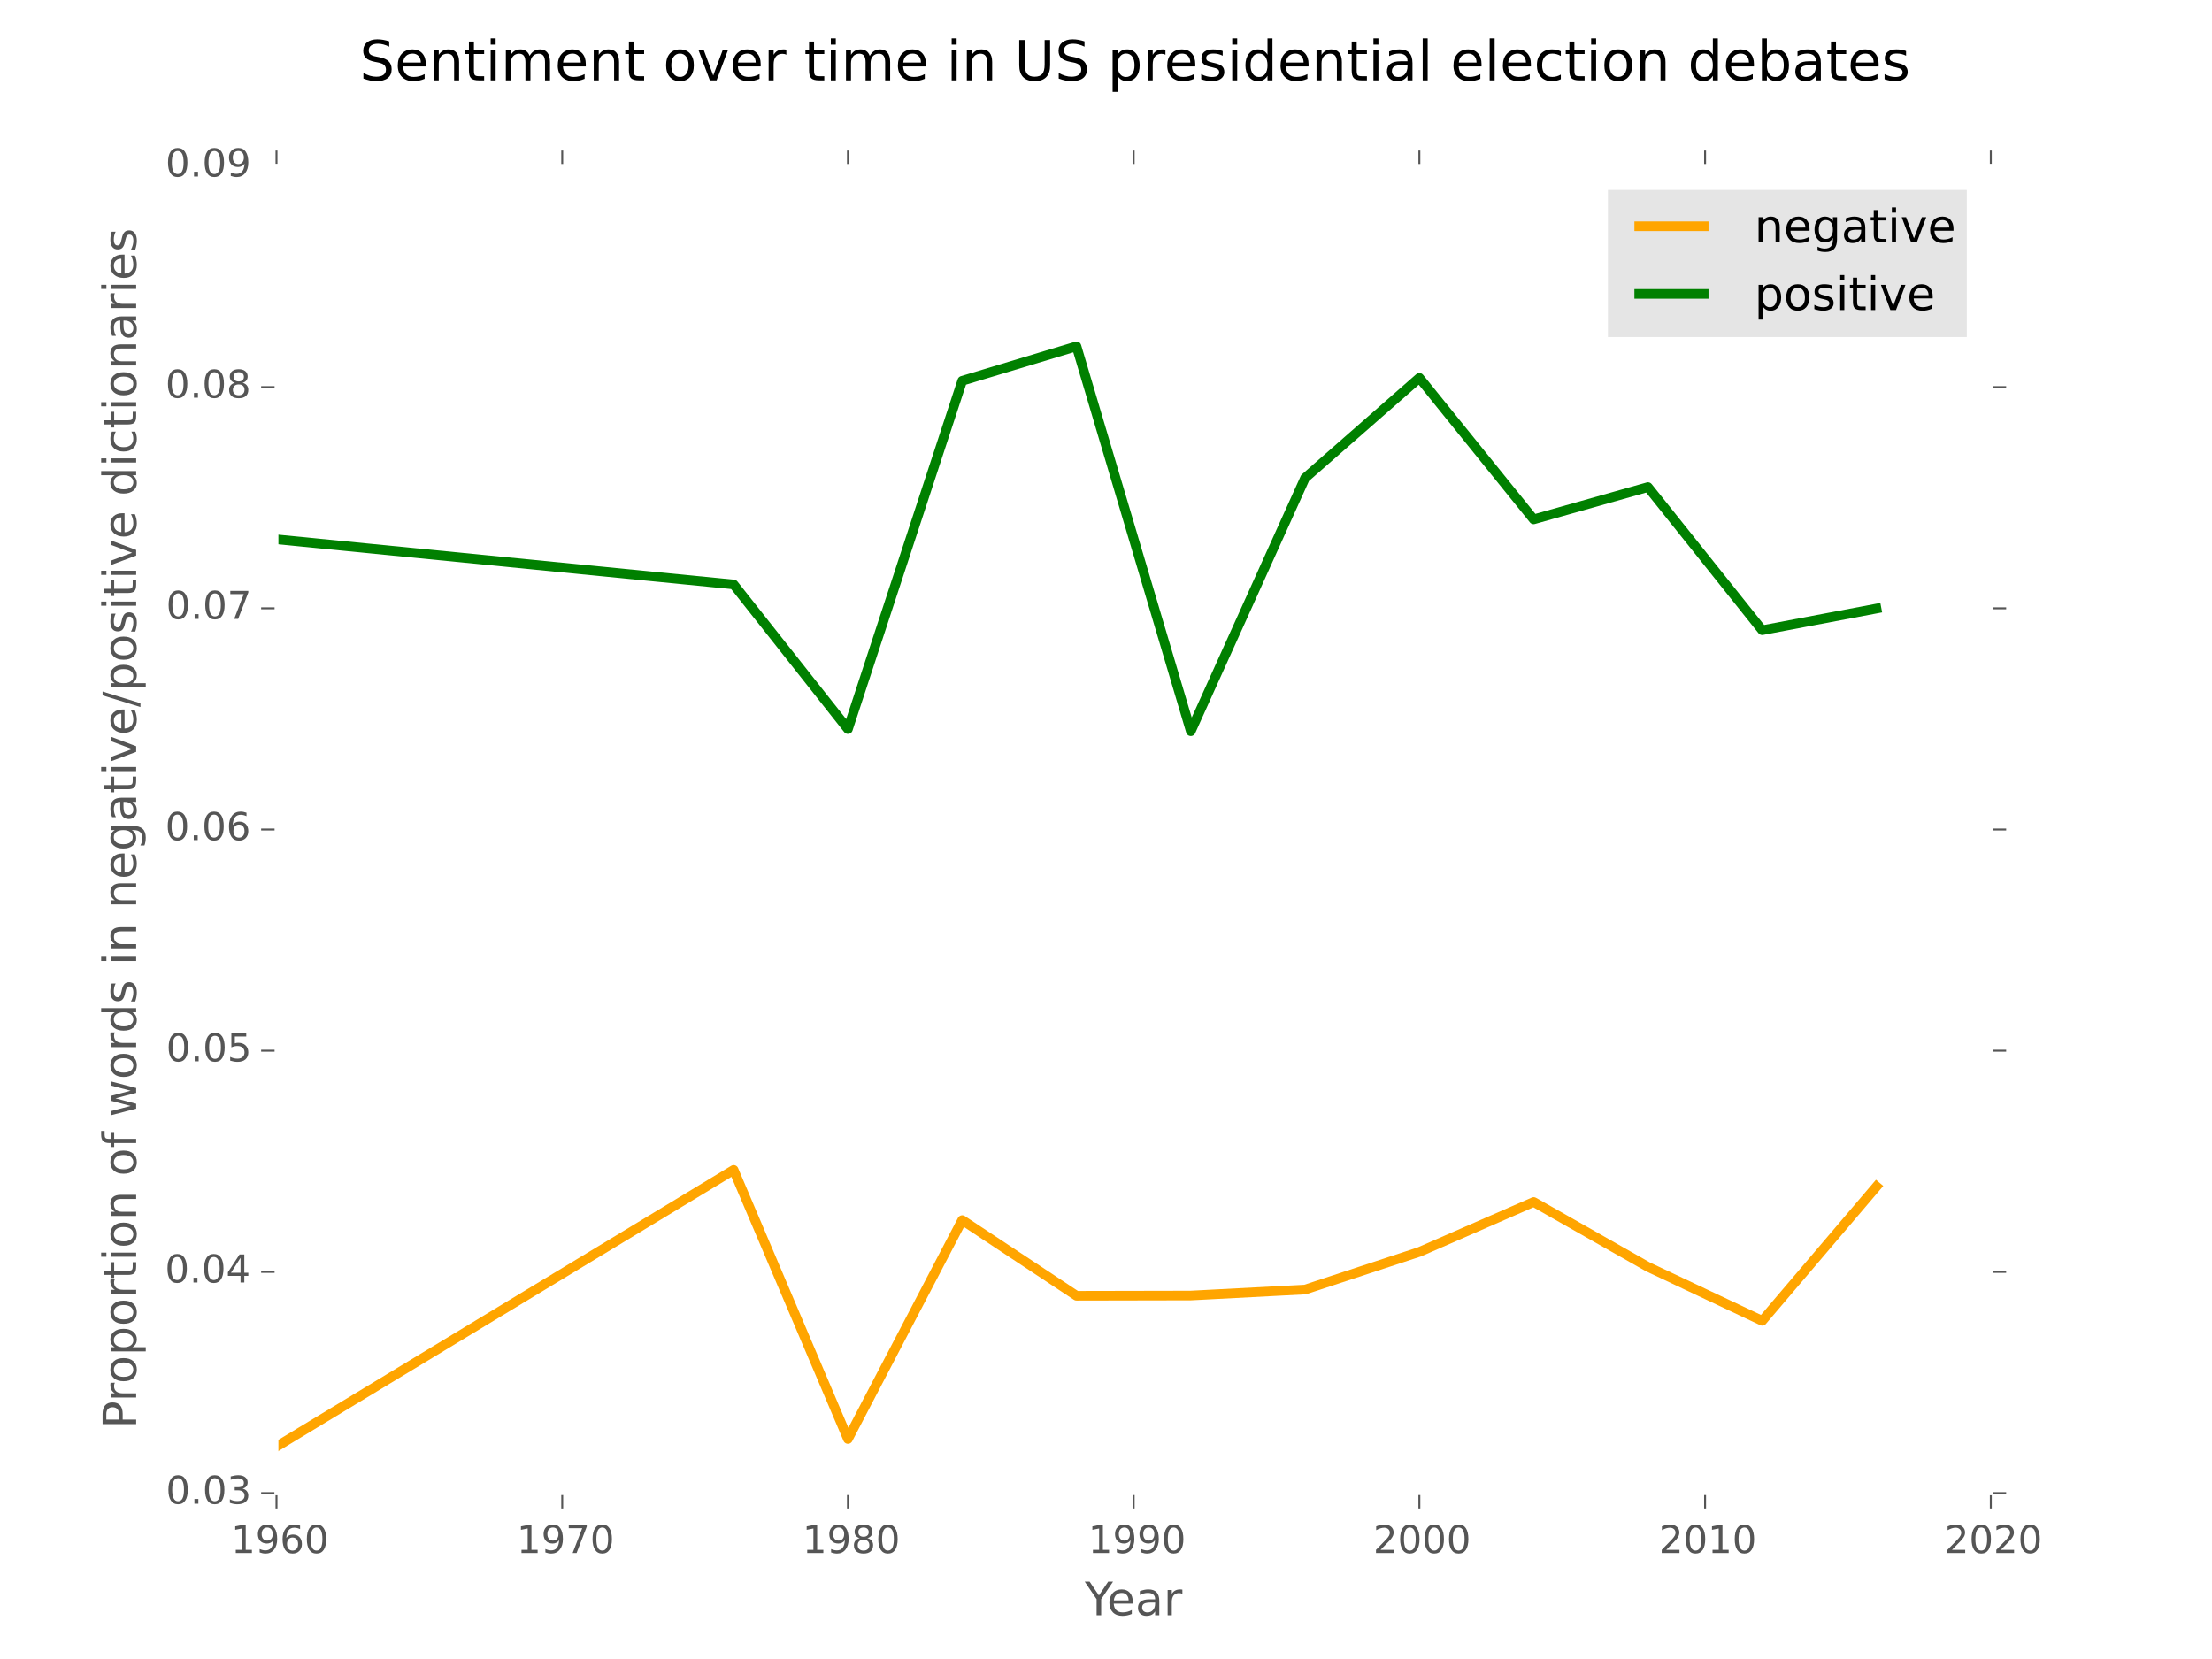
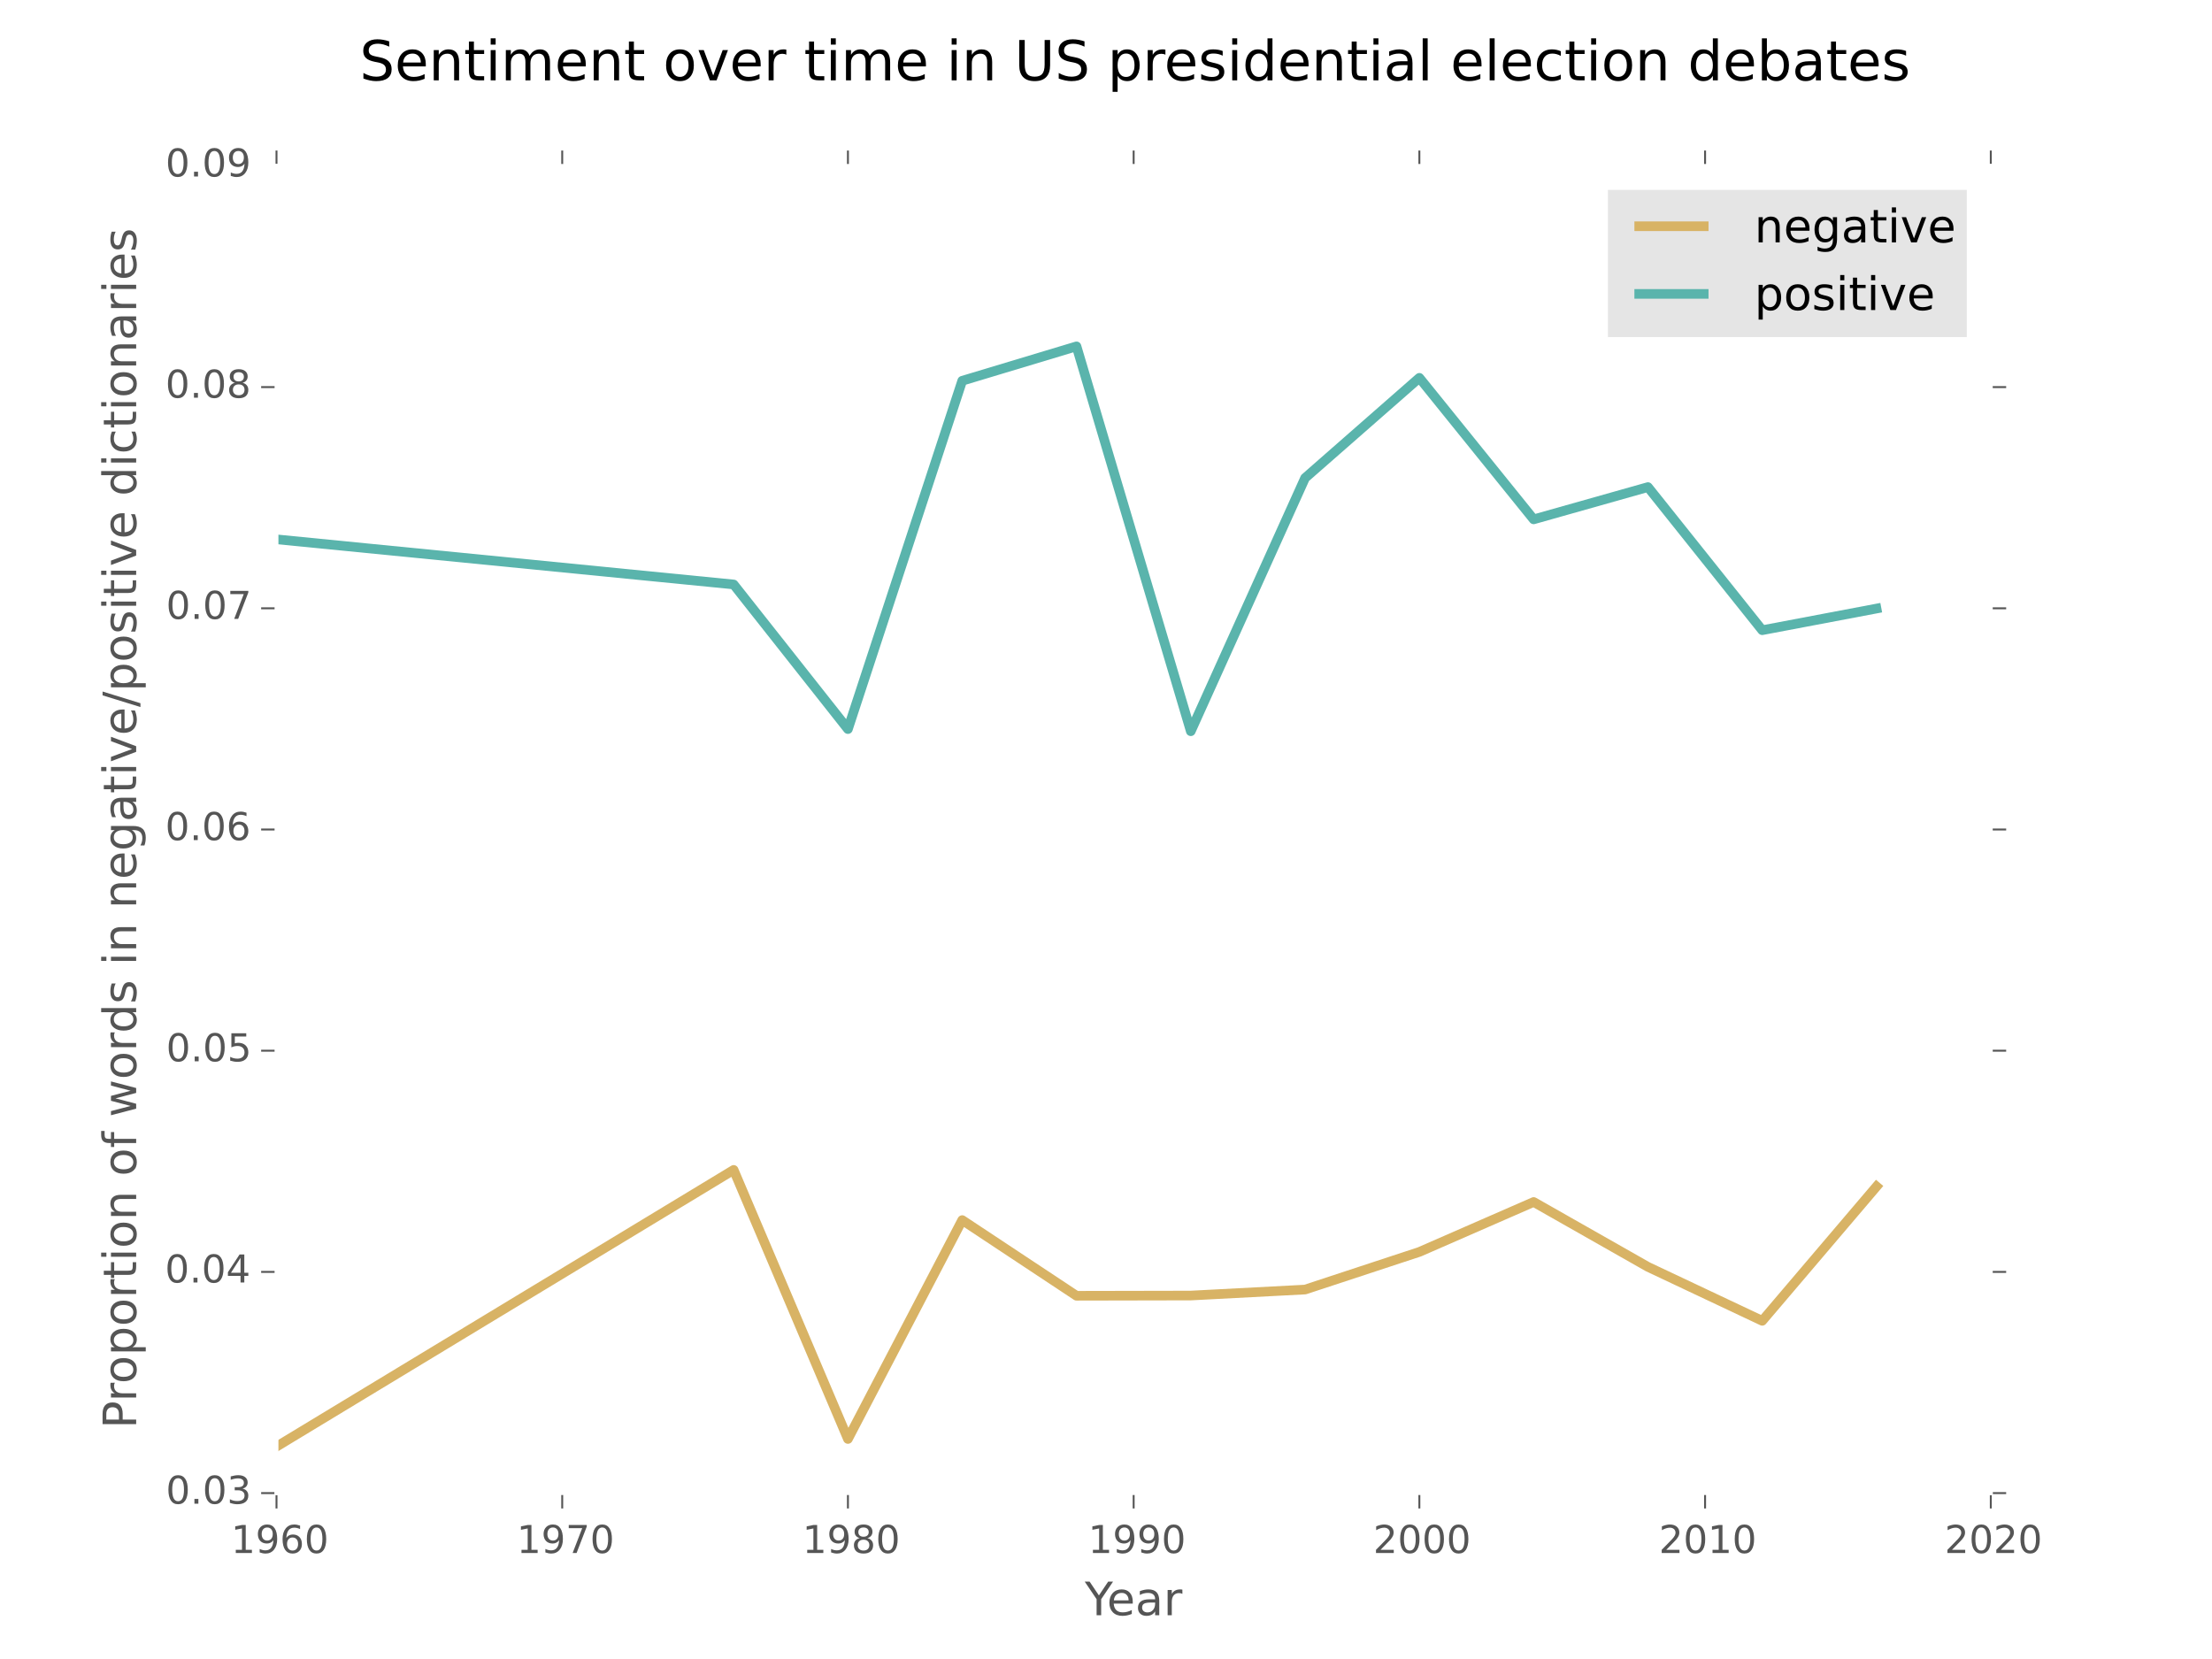
<svg xmlns="http://www.w3.org/2000/svg" xmlns:xlink="http://www.w3.org/1999/xlink" height="432pt" version="1.1" viewBox="0 0 576 432" width="576pt">
  <defs>
    <style type="text/css">
*{stroke-linecap:butt;stroke-linejoin:round;}
  </style>
  </defs>
  <g id="figure_1">
    <g id="patch_1">
      <path d=" M0 432 L576 432 L576 0 L0 0 z " style="fill:#ffffff;" />
    </g>
    <g id="axes_1">
      <g id="patch_2">
        <path d=" M72 388.8 L518.4 388.8 L518.4 43.2 L72 43.2 z " style="fill:#ffffff;" />
      </g>
      <g id="matplotlib.axis_1">
        <g id="xtick_1">
          <g id="line2d_1">
            <defs>
              <path d=" M0 0 L0 4" id="m64c3aef5f4" style="stroke:#555555;stroke-width:0.5;" />
            </defs>
            <g>
              <use style="fill:#555555;stroke:#555555;stroke-width:0.5;" x="72.0" xlink:href="#m64c3aef5f4" y="388.8" />
            </g>
          </g>
          <g id="line2d_2">
            <defs>
              <path d=" M0 0 L0 -4" id="m91191bb255" style="stroke:#555555;stroke-width:0.5;" />
            </defs>
            <g>
              <use style="fill:#555555;stroke:#555555;stroke-width:0.5;" x="72.0" xlink:href="#m91191bb255" y="43.2" />
            </g>
          </g>
          <g id="text_1">
            <defs>
              <path d=" M10.984 1.516 L10.984 10.5 Q14.703 8.734 18.5 7.812 Q22.312 6.891 25.984 6.891 Q35.75 6.891 40.891 13.453 Q46.047 20.016 46.781 33.406 Q43.953 29.203 39.594 26.953 Q35.25 24.703 29.984 24.703 Q19.047 24.703 12.672 31.312 Q6.297 37.938 6.297 49.422 Q6.297 60.641 12.938 67.422 Q19.578 74.219 30.609 74.219 Q43.266 74.219 49.922 64.516 Q56.594 54.828 56.594 36.375 Q56.594 19.141 48.406 8.859 Q40.234 -1.422 26.422 -1.422 Q22.703 -1.422 18.891 -0.688 Q15.094 0.047 10.984 1.516 M30.609 32.422 Q37.25 32.422 41.125 36.953 Q45.016 41.5 45.016 49.422 Q45.016 57.281 41.125 61.844 Q37.25 66.406 30.609 66.406 Q23.969 66.406 20.094 61.844 Q16.219 57.281 16.219 49.422 Q16.219 41.5 20.094 36.953 Q23.969 32.422 30.609 32.422" id="BitstreamVeraSans-Roman-39" />
              <path d=" M12.406 8.297 L28.516 8.297 L28.516 63.922 L10.984 60.406 L10.984 69.391 L28.422 72.906 L38.281 72.906 L38.281 8.297 L54.391 8.297 L54.391 0 L12.406 0 z " id="BitstreamVeraSans-Roman-31" />
              <path d=" M33.016 40.375 Q26.375 40.375 22.484 35.828 Q18.609 31.297 18.609 23.391 Q18.609 15.531 22.484 10.953 Q26.375 6.391 33.016 6.391 Q39.656 6.391 43.531 10.953 Q47.406 15.531 47.406 23.391 Q47.406 31.297 43.531 35.828 Q39.656 40.375 33.016 40.375 M52.594 71.297 L52.594 62.312 Q48.875 64.062 45.094 64.984 Q41.312 65.922 37.594 65.922 Q27.828 65.922 22.672 59.328 Q17.531 52.734 16.797 39.406 Q19.672 43.656 24.016 45.922 Q28.375 48.188 33.594 48.188 Q44.578 48.188 50.953 41.516 Q57.328 34.859 57.328 23.391 Q57.328 12.156 50.688 5.359 Q44.047 -1.422 33.016 -1.422 Q20.359 -1.422 13.672 8.266 Q6.984 17.969 6.984 36.375 Q6.984 53.656 15.188 63.938 Q23.391 74.219 37.203 74.219 Q40.922 74.219 44.703 73.484 Q48.484 72.75 52.594 71.297" id="BitstreamVeraSans-Roman-36" />
              <path d=" M31.781 66.406 Q24.172 66.406 20.328 58.906 Q16.5 51.422 16.5 36.375 Q16.5 21.391 20.328 13.891 Q24.172 6.391 31.781 6.391 Q39.453 6.391 43.281 13.891 Q47.125 21.391 47.125 36.375 Q47.125 51.422 43.281 58.906 Q39.453 66.406 31.781 66.406 M31.781 74.219 Q44.047 74.219 50.516 64.516 Q56.984 54.828 56.984 36.375 Q56.984 17.969 50.516 8.266 Q44.047 -1.422 31.781 -1.422 Q19.531 -1.422 13.062 8.266 Q6.594 17.969 6.594 36.375 Q6.594 54.828 13.062 64.516 Q19.531 74.219 31.781 74.219" id="BitstreamVeraSans-Roman-30" />
            </defs>
            <g style="fill:#555555;" transform="translate(60.15625 404.3984)scale(0.1 -0.1)">
              <use xlink:href="#BitstreamVeraSans-Roman-31" />
              <use x="63.623" xlink:href="#BitstreamVeraSans-Roman-39" />
              <use x="127.246" xlink:href="#BitstreamVeraSans-Roman-36" />
              <use x="190.869" xlink:href="#BitstreamVeraSans-Roman-30" />
            </g>
          </g>
        </g>
        <g id="xtick_2">
          <g id="line2d_3">
            <g>
              <use style="fill:#555555;stroke:#555555;stroke-width:0.5;" x="146.4" xlink:href="#m64c3aef5f4" y="388.8" />
            </g>
          </g>
          <g id="line2d_4">
            <g>
              <use style="fill:#555555;stroke:#555555;stroke-width:0.5;" x="146.4" xlink:href="#m91191bb255" y="43.2" />
            </g>
          </g>
          <g id="text_2">
            <defs>
              <path d=" M8.203 72.906 L55.078 72.906 L55.078 68.703 L28.609 0 L18.312 0 L43.219 64.594 L8.203 64.594 z " id="BitstreamVeraSans-Roman-37" />
            </defs>
            <g style="fill:#555555;" transform="translate(134.5563 404.3984)scale(0.1 -0.1)">
              <use xlink:href="#BitstreamVeraSans-Roman-31" />
              <use x="63.623" xlink:href="#BitstreamVeraSans-Roman-39" />
              <use x="127.246" xlink:href="#BitstreamVeraSans-Roman-37" />
              <use x="190.869" xlink:href="#BitstreamVeraSans-Roman-30" />
            </g>
          </g>
        </g>
        <g id="xtick_3">
          <g id="line2d_5">
            <g>
              <use style="fill:#555555;stroke:#555555;stroke-width:0.5;" x="220.8" xlink:href="#m64c3aef5f4" y="388.8" />
            </g>
          </g>
          <g id="line2d_6">
            <g>
              <use style="fill:#555555;stroke:#555555;stroke-width:0.5;" x="220.8" xlink:href="#m91191bb255" y="43.2" />
            </g>
          </g>
          <g id="text_3">
            <defs>
              <path d=" M31.781 34.625 Q24.75 34.625 20.719 30.859 Q16.703 27.094 16.703 20.516 Q16.703 13.922 20.719 10.156 Q24.75 6.391 31.781 6.391 Q38.812 6.391 42.859 10.172 Q46.922 13.969 46.922 20.516 Q46.922 27.094 42.891 30.859 Q38.875 34.625 31.781 34.625 M21.922 38.812 Q15.578 40.375 12.031 44.719 Q8.5 49.078 8.5 55.328 Q8.5 64.062 14.719 69.141 Q20.953 74.219 31.781 74.219 Q42.672 74.219 48.875 69.141 Q55.078 64.062 55.078 55.328 Q55.078 49.078 51.531 44.719 Q48 40.375 41.703 38.812 Q48.828 37.156 52.797 32.312 Q56.781 27.484 56.781 20.516 Q56.781 9.906 50.312 4.234 Q43.844 -1.422 31.781 -1.422 Q19.734 -1.422 13.25 4.234 Q6.781 9.906 6.781 20.516 Q6.781 27.484 10.781 32.312 Q14.797 37.156 21.922 38.812 M18.312 54.391 Q18.312 48.734 21.844 45.562 Q25.391 42.391 31.781 42.391 Q38.141 42.391 41.719 45.562 Q45.312 48.734 45.312 54.391 Q45.312 60.062 41.719 63.234 Q38.141 66.406 31.781 66.406 Q25.391 66.406 21.844 63.234 Q18.312 60.062 18.312 54.391" id="BitstreamVeraSans-Roman-38" />
            </defs>
            <g style="fill:#555555;" transform="translate(208.9563 404.3984)scale(0.1 -0.1)">
              <use xlink:href="#BitstreamVeraSans-Roman-31" />
              <use x="63.623" xlink:href="#BitstreamVeraSans-Roman-39" />
              <use x="127.246" xlink:href="#BitstreamVeraSans-Roman-38" />
              <use x="190.869" xlink:href="#BitstreamVeraSans-Roman-30" />
            </g>
          </g>
        </g>
        <g id="xtick_4">
          <g id="line2d_7">
            <g>
              <use style="fill:#555555;stroke:#555555;stroke-width:0.5;" x="295.2" xlink:href="#m64c3aef5f4" y="388.8" />
            </g>
          </g>
          <g id="line2d_8">
            <g>
              <use style="fill:#555555;stroke:#555555;stroke-width:0.5;" x="295.2" xlink:href="#m91191bb255" y="43.2" />
            </g>
          </g>
          <g id="text_4">
            <g style="fill:#555555;" transform="translate(283.3562 404.3984)scale(0.1 -0.1)">
              <use xlink:href="#BitstreamVeraSans-Roman-31" />
              <use x="63.623" xlink:href="#BitstreamVeraSans-Roman-39" />
              <use x="127.246" xlink:href="#BitstreamVeraSans-Roman-39" />
              <use x="190.869" xlink:href="#BitstreamVeraSans-Roman-30" />
            </g>
          </g>
        </g>
        <g id="xtick_5">
          <g id="line2d_9">
            <g>
              <use style="fill:#555555;stroke:#555555;stroke-width:0.5;" x="369.6" xlink:href="#m64c3aef5f4" y="388.8" />
            </g>
          </g>
          <g id="line2d_10">
            <g>
              <use style="fill:#555555;stroke:#555555;stroke-width:0.5;" x="369.6" xlink:href="#m91191bb255" y="43.2" />
            </g>
          </g>
          <g id="text_5">
            <defs>
              <path d=" M19.188 8.297 L53.609 8.297 L53.609 0 L7.328 0 L7.328 8.297 Q12.938 14.109 22.625 23.891 Q32.328 33.688 34.812 36.531 Q39.547 41.844 41.422 45.531 Q43.312 49.219 43.312 52.781 Q43.312 58.594 39.234 62.25 Q35.156 65.922 28.609 65.922 Q23.969 65.922 18.812 64.312 Q13.672 62.703 7.812 59.422 L7.812 69.391 Q13.766 71.781 18.938 73 Q24.125 74.219 28.422 74.219 Q39.75 74.219 46.484 68.547 Q53.219 62.891 53.219 53.422 Q53.219 48.922 51.531 44.891 Q49.859 40.875 45.406 35.406 Q44.188 33.984 37.641 27.219 Q31.109 20.453 19.188 8.297" id="BitstreamVeraSans-Roman-32" />
            </defs>
            <g style="fill:#555555;" transform="translate(357.5734 404.3984)scale(0.1 -0.1)">
              <use xlink:href="#BitstreamVeraSans-Roman-32" />
              <use x="63.623" xlink:href="#BitstreamVeraSans-Roman-30" />
              <use x="127.246" xlink:href="#BitstreamVeraSans-Roman-30" />
              <use x="190.869" xlink:href="#BitstreamVeraSans-Roman-30" />
            </g>
          </g>
        </g>
        <g id="xtick_6">
          <g id="line2d_11">
            <g>
              <use style="fill:#555555;stroke:#555555;stroke-width:0.5;" x="444.0" xlink:href="#m64c3aef5f4" y="388.8" />
            </g>
          </g>
          <g id="line2d_12">
            <g>
              <use style="fill:#555555;stroke:#555555;stroke-width:0.5;" x="444.0" xlink:href="#m91191bb255" y="43.2" />
            </g>
          </g>
          <g id="text_6">
            <g style="fill:#555555;" transform="translate(431.9734 404.3984)scale(0.1 -0.1)">
              <use xlink:href="#BitstreamVeraSans-Roman-32" />
              <use x="63.623" xlink:href="#BitstreamVeraSans-Roman-30" />
              <use x="127.246" xlink:href="#BitstreamVeraSans-Roman-31" />
              <use x="190.869" xlink:href="#BitstreamVeraSans-Roman-30" />
            </g>
          </g>
        </g>
        <g id="xtick_7">
          <g id="line2d_13">
            <g>
              <use style="fill:#555555;stroke:#555555;stroke-width:0.5;" x="518.4" xlink:href="#m64c3aef5f4" y="388.8" />
            </g>
          </g>
          <g id="line2d_14">
            <g>
              <use style="fill:#555555;stroke:#555555;stroke-width:0.5;" x="518.4" xlink:href="#m91191bb255" y="43.2" />
            </g>
          </g>
          <g id="text_7">
            <g style="fill:#555555;" transform="translate(506.3734 404.3984)scale(0.1 -0.1)">
              <use xlink:href="#BitstreamVeraSans-Roman-32" />
              <use x="63.623" xlink:href="#BitstreamVeraSans-Roman-30" />
              <use x="127.246" xlink:href="#BitstreamVeraSans-Roman-32" />
              <use x="190.869" xlink:href="#BitstreamVeraSans-Roman-30" />
            </g>
          </g>
        </g>
        <g id="text_8">
          <defs>
            <path d=" M56.203 29.594 L56.203 25.203 L14.891 25.203 Q15.484 15.922 20.484 11.062 Q25.484 6.203 34.422 6.203 Q39.594 6.203 44.453 7.469 Q49.312 8.734 54.109 11.281 L54.109 2.781 Q49.266 0.734 44.188 -0.344 Q39.109 -1.422 33.891 -1.422 Q20.797 -1.422 13.156 6.188 Q5.516 13.812 5.516 26.812 Q5.516 40.234 12.766 48.109 Q20.016 56 32.328 56 Q43.359 56 49.781 48.891 Q56.203 41.797 56.203 29.594 M47.219 32.234 Q47.125 39.594 43.094 43.984 Q39.062 48.391 32.422 48.391 Q24.906 48.391 20.391 44.141 Q15.875 39.891 15.188 32.172 z " id="BitstreamVeraSans-Roman-65" />
            <path d=" M-0.203 72.906 L10.406 72.906 L30.609 42.922 L50.688 72.906 L61.281 72.906 L35.5 34.719 L35.5 0 L25.594 0 L25.594 34.719 z " id="BitstreamVeraSans-Roman-59" />
            <path d=" M34.281 27.484 Q23.391 27.484 19.188 25 Q14.984 22.516 14.984 16.5 Q14.984 11.719 18.141 8.906 Q21.297 6.109 26.703 6.109 Q34.188 6.109 38.703 11.406 Q43.219 16.703 43.219 25.484 L43.219 27.484 z  M52.203 31.203 L52.203 0 L43.219 0 L43.219 8.297 Q40.141 3.328 35.547 0.953 Q30.953 -1.422 24.312 -1.422 Q15.922 -1.422 10.953 3.297 Q6 8.016 6 15.922 Q6 25.141 12.172 29.828 Q18.359 34.516 30.609 34.516 L43.219 34.516 L43.219 35.406 Q43.219 41.609 39.141 45 Q35.062 48.391 27.688 48.391 Q23 48.391 18.547 47.266 Q14.109 46.141 10.016 43.891 L10.016 52.203 Q14.938 54.109 19.578 55.047 Q24.219 56 28.609 56 Q40.484 56 46.344 49.844 Q52.203 43.703 52.203 31.203" id="BitstreamVeraSans-Roman-61" />
            <path d=" M41.109 46.297 Q39.594 47.172 37.812 47.578 Q36.031 48 33.891 48 Q26.266 48 22.188 43.047 Q18.109 38.094 18.109 28.812 L18.109 0 L9.078 0 L9.078 54.688 L18.109 54.688 L18.109 46.188 Q20.953 51.172 25.484 53.578 Q30.031 56 36.531 56 Q37.453 56 38.578 55.875 Q39.703 55.766 41.062 55.516 z " id="BitstreamVeraSans-Roman-72" />
          </defs>
          <g style="fill:#555555;" transform="translate(282.4828 420.5962)scale(0.12 -0.12)">
            <use xlink:href="#BitstreamVeraSans-Roman-59" />
            <use x="47.834" xlink:href="#BitstreamVeraSans-Roman-65" />
            <use x="109.357" xlink:href="#BitstreamVeraSans-Roman-61" />
            <use x="170.637" xlink:href="#BitstreamVeraSans-Roman-72" />
          </g>
        </g>
      </g>
      <g id="matplotlib.axis_2">
        <g id="ytick_1">
          <g id="line2d_15">
            <defs>
              <path d=" M0 0 L-4 0" id="mf591f037a3" style="stroke:#555555;stroke-width:0.5;" />
            </defs>
            <g>
              <use style="fill:#555555;stroke:#555555;stroke-width:0.5;" x="72.0" xlink:href="#mf591f037a3" y="388.8" />
            </g>
          </g>
          <g id="line2d_16">
            <defs>
              <path d=" M0 0 L4 0" id="m9430d3eee0" style="stroke:#555555;stroke-width:0.5;" />
            </defs>
            <g>
              <use style="fill:#555555;stroke:#555555;stroke-width:0.5;" x="518.4" xlink:href="#m9430d3eee0" y="388.8" />
            </g>
          </g>
          <g id="text_9">
            <defs>
              <path d=" M40.578 39.312 Q47.656 37.797 51.625 33 Q55.609 28.219 55.609 21.188 Q55.609 10.406 48.188 4.484 Q40.766 -1.422 27.094 -1.422 Q22.516 -1.422 17.656 -0.516 Q12.797 0.391 7.625 2.203 L7.625 11.719 Q11.719 9.328 16.594 8.109 Q21.484 6.891 26.812 6.891 Q36.078 6.891 40.938 10.547 Q45.797 14.203 45.797 21.188 Q45.797 27.641 41.281 31.266 Q36.766 34.906 28.719 34.906 L20.219 34.906 L20.219 43.016 L29.109 43.016 Q36.375 43.016 40.234 45.922 Q44.094 48.828 44.094 54.297 Q44.094 59.906 40.109 62.906 Q36.141 65.922 28.719 65.922 Q24.656 65.922 20.016 65.031 Q15.375 64.156 9.812 62.312 L9.812 71.094 Q15.438 72.656 20.344 73.438 Q25.25 74.219 29.594 74.219 Q40.828 74.219 47.359 69.109 Q53.906 64.016 53.906 55.328 Q53.906 49.266 50.438 45.094 Q46.969 40.922 40.578 39.312" id="BitstreamVeraSans-Roman-33" />
              <path d=" M10.688 12.406 L21 12.406 L21 0 L10.688 0 z " id="BitstreamVeraSans-Roman-2e" />
            </defs>
            <g style="fill:#555555;" transform="translate(43.19531 391.5594)scale(0.1 -0.1)">
              <use xlink:href="#BitstreamVeraSans-Roman-30" />
              <use x="63.623" xlink:href="#BitstreamVeraSans-Roman-2e" />
              <use x="95.41" xlink:href="#BitstreamVeraSans-Roman-30" />
              <use x="159.033" xlink:href="#BitstreamVeraSans-Roman-33" />
            </g>
          </g>
        </g>
        <g id="ytick_2">
          <g id="line2d_17">
            <g>
              <use style="fill:#555555;stroke:#555555;stroke-width:0.5;" x="72.0" xlink:href="#mf591f037a3" y="331.2" />
            </g>
          </g>
          <g id="line2d_18">
            <g>
              <use style="fill:#555555;stroke:#555555;stroke-width:0.5;" x="518.4" xlink:href="#m9430d3eee0" y="331.2" />
            </g>
          </g>
          <g id="text_10">
            <defs>
              <path d=" M37.797 64.312 L12.891 25.391 L37.797 25.391 z  M35.203 72.906 L47.609 72.906 L47.609 25.391 L58.016 25.391 L58.016 17.188 L47.609 17.188 L47.609 0 L37.797 0 L37.797 17.188 L4.891 17.188 L4.891 26.703 z " id="BitstreamVeraSans-Roman-34" />
            </defs>
            <g style="fill:#555555;" transform="translate(42.95469 333.9594)scale(0.1 -0.1)">
              <use xlink:href="#BitstreamVeraSans-Roman-30" />
              <use x="63.623" xlink:href="#BitstreamVeraSans-Roman-2e" />
              <use x="95.41" xlink:href="#BitstreamVeraSans-Roman-30" />
              <use x="159.033" xlink:href="#BitstreamVeraSans-Roman-34" />
            </g>
          </g>
        </g>
        <g id="ytick_3">
          <g id="line2d_19">
            <g>
              <use style="fill:#555555;stroke:#555555;stroke-width:0.5;" x="72.0" xlink:href="#mf591f037a3" y="273.6" />
            </g>
          </g>
          <g id="line2d_20">
            <g>
              <use style="fill:#555555;stroke:#555555;stroke-width:0.5;" x="518.4" xlink:href="#m9430d3eee0" y="273.6" />
            </g>
          </g>
          <g id="text_11">
            <defs>
              <path d=" M10.797 72.906 L49.516 72.906 L49.516 64.594 L19.828 64.594 L19.828 46.734 Q21.969 47.469 24.109 47.828 Q26.266 48.188 28.422 48.188 Q40.625 48.188 47.75 41.5 Q54.891 34.812 54.891 23.391 Q54.891 11.625 47.562 5.094 Q40.234 -1.422 26.906 -1.422 Q22.312 -1.422 17.547 -0.641 Q12.797 0.141 7.719 1.703 L7.719 11.625 Q12.109 9.234 16.797 8.062 Q21.484 6.891 26.703 6.891 Q35.156 6.891 40.078 11.328 Q45.016 15.766 45.016 23.391 Q45.016 31 40.078 35.438 Q35.156 39.891 26.703 39.891 Q22.75 39.891 18.812 39.016 Q14.891 38.141 10.797 36.281 z " id="BitstreamVeraSans-Roman-35" />
            </defs>
            <g style="fill:#555555;" transform="translate(43.26719 276.3594)scale(0.1 -0.1)">
              <use xlink:href="#BitstreamVeraSans-Roman-30" />
              <use x="63.623" xlink:href="#BitstreamVeraSans-Roman-2e" />
              <use x="95.41" xlink:href="#BitstreamVeraSans-Roman-30" />
              <use x="159.033" xlink:href="#BitstreamVeraSans-Roman-35" />
            </g>
          </g>
        </g>
        <g id="ytick_4">
          <g id="line2d_21">
            <g>
              <use style="fill:#555555;stroke:#555555;stroke-width:0.5;" x="72.0" xlink:href="#mf591f037a3" y="216.0" />
            </g>
          </g>
          <g id="line2d_22">
            <g>
              <use style="fill:#555555;stroke:#555555;stroke-width:0.5;" x="518.4" xlink:href="#m9430d3eee0" y="216.0" />
            </g>
          </g>
          <g id="text_12">
            <g style="fill:#555555;" transform="translate(43.02344 218.7594)scale(0.1 -0.1)">
              <use xlink:href="#BitstreamVeraSans-Roman-30" />
              <use x="63.623" xlink:href="#BitstreamVeraSans-Roman-2e" />
              <use x="95.41" xlink:href="#BitstreamVeraSans-Roman-30" />
              <use x="159.033" xlink:href="#BitstreamVeraSans-Roman-36" />
            </g>
          </g>
        </g>
        <g id="ytick_5">
          <g id="line2d_23">
            <g>
              <use style="fill:#555555;stroke:#555555;stroke-width:0.5;" x="72.0" xlink:href="#mf591f037a3" y="158.4" />
            </g>
          </g>
          <g id="line2d_24">
            <g>
              <use style="fill:#555555;stroke:#555555;stroke-width:0.5;" x="518.4" xlink:href="#m9430d3eee0" y="158.4" />
            </g>
          </g>
          <g id="text_13">
            <g style="fill:#555555;" transform="translate(43.24844 161.1594)scale(0.1 -0.1)">
              <use xlink:href="#BitstreamVeraSans-Roman-30" />
              <use x="63.623" xlink:href="#BitstreamVeraSans-Roman-2e" />
              <use x="95.41" xlink:href="#BitstreamVeraSans-Roman-30" />
              <use x="159.033" xlink:href="#BitstreamVeraSans-Roman-37" />
            </g>
          </g>
        </g>
        <g id="ytick_6">
          <g id="line2d_25">
            <g>
              <use style="fill:#555555;stroke:#555555;stroke-width:0.5;" x="72.0" xlink:href="#mf591f037a3" y="100.8" />
            </g>
          </g>
          <g id="line2d_26">
            <g>
              <use style="fill:#555555;stroke:#555555;stroke-width:0.5;" x="518.4" xlink:href="#m9430d3eee0" y="100.8" />
            </g>
          </g>
          <g id="text_14">
            <g style="fill:#555555;" transform="translate(43.07812 103.5594)scale(0.1 -0.1)">
              <use xlink:href="#BitstreamVeraSans-Roman-30" />
              <use x="63.623" xlink:href="#BitstreamVeraSans-Roman-2e" />
              <use x="95.41" xlink:href="#BitstreamVeraSans-Roman-30" />
              <use x="159.033" xlink:href="#BitstreamVeraSans-Roman-38" />
            </g>
          </g>
        </g>
        <g id="ytick_7">
          <g id="text_15">
            <g style="fill:#555555;" transform="translate(43.09687 45.95938)scale(0.1 -0.1)">
              <use xlink:href="#BitstreamVeraSans-Roman-30" />
              <use x="63.623" xlink:href="#BitstreamVeraSans-Roman-2e" />
              <use x="95.41" xlink:href="#BitstreamVeraSans-Roman-30" />
              <use x="159.033" xlink:href="#BitstreamVeraSans-Roman-39" />
            </g>
          </g>
        </g>
        <g id="text_16">
          <defs>
            <path id="BitstreamVeraSans-Roman-20" />
            <path d=" M54.891 33.016 L54.891 0 L45.906 0 L45.906 32.719 Q45.906 40.484 42.875 44.328 Q39.844 48.188 33.797 48.188 Q26.516 48.188 22.312 43.547 Q18.109 38.922 18.109 30.906 L18.109 0 L9.078 0 L9.078 54.688 L18.109 54.688 L18.109 46.188 Q21.344 51.125 25.703 53.562 Q30.078 56 35.797 56 Q45.219 56 50.047 50.172 Q54.891 44.344 54.891 33.016" id="BitstreamVeraSans-Roman-6e" />
            <path d=" M30.609 48.391 Q23.391 48.391 19.188 42.75 Q14.984 37.109 14.984 27.297 Q14.984 17.484 19.156 11.844 Q23.344 6.203 30.609 6.203 Q37.797 6.203 41.984 11.859 Q46.188 17.531 46.188 27.297 Q46.188 37.016 41.984 42.703 Q37.797 48.391 30.609 48.391 M30.609 56 Q42.328 56 49.016 48.375 Q55.719 40.766 55.719 27.297 Q55.719 13.875 49.016 6.219 Q42.328 -1.422 30.609 -1.422 Q18.844 -1.422 12.172 6.219 Q5.516 13.875 5.516 27.297 Q5.516 40.766 12.172 48.375 Q18.844 56 30.609 56" id="BitstreamVeraSans-Roman-6f" />
            <path d=" M19.672 64.797 L19.672 37.406 L32.078 37.406 Q38.969 37.406 42.719 40.969 Q46.484 44.531 46.484 51.125 Q46.484 57.672 42.719 61.234 Q38.969 64.797 32.078 64.797 z  M9.812 72.906 L32.078 72.906 Q44.344 72.906 50.609 67.359 Q56.891 61.812 56.891 51.125 Q56.891 40.328 50.609 34.812 Q44.344 29.297 32.078 29.297 L19.672 29.297 L19.672 0 L9.812 0 z " id="BitstreamVeraSans-Roman-50" />
            <path d=" M25.391 72.906 L33.688 72.906 L8.297 -9.281 L0 -9.281 z " id="BitstreamVeraSans-Roman-2f" />
            <path d=" M9.422 54.688 L18.406 54.688 L18.406 0 L9.422 0 z  M9.422 75.984 L18.406 75.984 L18.406 64.594 L9.422 64.594 z " id="BitstreamVeraSans-Roman-69" />
            <path d=" M45.406 27.984 Q45.406 37.75 41.375 43.109 Q37.359 48.484 30.078 48.484 Q22.859 48.484 18.828 43.109 Q14.797 37.75 14.797 27.984 Q14.797 18.266 18.828 12.891 Q22.859 7.516 30.078 7.516 Q37.359 7.516 41.375 12.891 Q45.406 18.266 45.406 27.984 M54.391 6.781 Q54.391 -7.172 48.188 -13.984 Q42 -20.797 29.203 -20.797 Q24.469 -20.797 20.266 -20.094 Q16.062 -19.391 12.109 -17.922 L12.109 -9.188 Q16.062 -11.328 19.922 -12.344 Q23.781 -13.375 27.781 -13.375 Q36.625 -13.375 41.016 -8.766 Q45.406 -4.156 45.406 5.172 L45.406 9.625 Q42.625 4.781 38.281 2.391 Q33.938 0 27.875 0 Q17.828 0 11.672 7.656 Q5.516 15.328 5.516 27.984 Q5.516 40.672 11.672 48.328 Q17.828 56 27.875 56 Q33.938 56 38.281 53.609 Q42.625 51.219 45.406 46.391 L45.406 54.688 L54.391 54.688 z " id="BitstreamVeraSans-Roman-67" />
            <path d=" M48.781 52.594 L48.781 44.188 Q44.969 46.297 41.141 47.344 Q37.312 48.391 33.406 48.391 Q24.656 48.391 19.812 42.844 Q14.984 37.312 14.984 27.297 Q14.984 17.281 19.812 11.734 Q24.656 6.203 33.406 6.203 Q37.312 6.203 41.141 7.25 Q44.969 8.297 48.781 10.406 L48.781 2.094 Q45.016 0.344 40.984 -0.531 Q36.969 -1.422 32.422 -1.422 Q20.062 -1.422 12.781 6.344 Q5.516 14.109 5.516 27.297 Q5.516 40.672 12.859 48.328 Q20.219 56 33.016 56 Q37.156 56 41.109 55.141 Q45.062 54.297 48.781 52.594" id="BitstreamVeraSans-Roman-63" />
            <path d=" M45.406 46.391 L45.406 75.984 L54.391 75.984 L54.391 0 L45.406 0 L45.406 8.203 Q42.578 3.328 38.25 0.953 Q33.938 -1.422 27.875 -1.422 Q17.969 -1.422 11.734 6.484 Q5.516 14.406 5.516 27.297 Q5.516 40.188 11.734 48.094 Q17.969 56 27.875 56 Q33.938 56 38.25 53.625 Q42.578 51.266 45.406 46.391 M14.797 27.297 Q14.797 17.391 18.875 11.75 Q22.953 6.109 30.078 6.109 Q37.203 6.109 41.297 11.75 Q45.406 17.391 45.406 27.297 Q45.406 37.203 41.297 42.844 Q37.203 48.484 30.078 48.484 Q22.953 48.484 18.875 42.844 Q14.797 37.203 14.797 27.297" id="BitstreamVeraSans-Roman-64" />
            <path d=" M2.984 54.688 L12.5 54.688 L29.594 8.797 L46.688 54.688 L56.203 54.688 L35.688 0 L23.484 0 z " id="BitstreamVeraSans-Roman-76" />
            <path d=" M4.203 54.688 L13.188 54.688 L24.422 12.016 L35.594 54.688 L46.188 54.688 L57.422 12.016 L68.609 54.688 L77.594 54.688 L63.281 0 L52.688 0 L40.922 44.828 L29.109 0 L18.5 0 z " id="BitstreamVeraSans-Roman-77" />
            <path d=" M18.312 70.219 L18.312 54.688 L36.812 54.688 L36.812 47.703 L18.312 47.703 L18.312 18.016 Q18.312 11.328 20.141 9.422 Q21.969 7.516 27.594 7.516 L36.812 7.516 L36.812 0 L27.594 0 Q17.188 0 13.234 3.875 Q9.281 7.766 9.281 18.016 L9.281 47.703 L2.688 47.703 L2.688 54.688 L9.281 54.688 L9.281 70.219 z " id="BitstreamVeraSans-Roman-74" />
            <path d=" M37.109 75.984 L37.109 68.5 L28.516 68.5 Q23.688 68.5 21.797 66.547 Q19.922 64.594 19.922 59.516 L19.922 54.688 L34.719 54.688 L34.719 47.703 L19.922 47.703 L19.922 0 L10.891 0 L10.891 47.703 L2.297 47.703 L2.297 54.688 L10.891 54.688 L10.891 58.5 Q10.891 67.625 15.141 71.797 Q19.391 75.984 28.609 75.984 z " id="BitstreamVeraSans-Roman-66" />
            <path d=" M44.281 53.078 L44.281 44.578 Q40.484 46.531 36.375 47.5 Q32.281 48.484 27.875 48.484 Q21.188 48.484 17.844 46.438 Q14.5 44.391 14.5 40.281 Q14.5 37.156 16.891 35.375 Q19.281 33.594 26.516 31.984 L29.594 31.297 Q39.156 29.25 43.188 25.516 Q47.219 21.781 47.219 15.094 Q47.219 7.469 41.188 3.016 Q35.156 -1.422 24.609 -1.422 Q20.219 -1.422 15.453 -0.562 Q10.688 0.297 5.422 2 L5.422 11.281 Q10.406 8.688 15.234 7.391 Q20.062 6.109 24.812 6.109 Q31.156 6.109 34.562 8.281 Q37.984 10.453 37.984 14.406 Q37.984 18.062 35.516 20.016 Q33.062 21.969 24.703 23.781 L21.578 24.516 Q13.234 26.266 9.516 29.906 Q5.812 33.547 5.812 39.891 Q5.812 47.609 11.281 51.797 Q16.75 56 26.812 56 Q31.781 56 36.172 55.266 Q40.578 54.547 44.281 53.078" id="BitstreamVeraSans-Roman-73" />
            <path d=" M18.109 8.203 L18.109 -20.797 L9.078 -20.797 L9.078 54.688 L18.109 54.688 L18.109 46.391 Q20.953 51.266 25.266 53.625 Q29.594 56 35.594 56 Q45.562 56 51.781 48.094 Q58.016 40.188 58.016 27.297 Q58.016 14.406 51.781 6.484 Q45.562 -1.422 35.594 -1.422 Q29.594 -1.422 25.266 0.953 Q20.953 3.328 18.109 8.203 M48.688 27.297 Q48.688 37.203 44.609 42.844 Q40.531 48.484 33.406 48.484 Q26.266 48.484 22.188 42.844 Q18.109 37.203 18.109 27.297 Q18.109 17.391 22.188 11.75 Q26.266 6.109 33.406 6.109 Q40.531 6.109 44.609 11.75 Q48.688 17.391 48.688 27.297" id="BitstreamVeraSans-Roman-70" />
          </defs>
          <g style="fill:#555555;" transform="translate(35.45906 372.0188)rotate(-90.0)scale(0.12 -0.12)">
            <use xlink:href="#BitstreamVeraSans-Roman-50" />
            <use x="58.553" xlink:href="#BitstreamVeraSans-Roman-72" />
            <use x="97.416" xlink:href="#BitstreamVeraSans-Roman-6f" />
            <use x="158.598" xlink:href="#BitstreamVeraSans-Roman-70" />
            <use x="222.074" xlink:href="#BitstreamVeraSans-Roman-6f" />
            <use x="283.256" xlink:href="#BitstreamVeraSans-Roman-72" />
            <use x="324.369" xlink:href="#BitstreamVeraSans-Roman-74" />
            <use x="363.578" xlink:href="#BitstreamVeraSans-Roman-69" />
            <use x="391.361" xlink:href="#BitstreamVeraSans-Roman-6f" />
            <use x="452.543" xlink:href="#BitstreamVeraSans-Roman-6e" />
            <use x="515.922" xlink:href="#BitstreamVeraSans-Roman-20" />
            <use x="547.709" xlink:href="#BitstreamVeraSans-Roman-6f" />
            <use x="608.891" xlink:href="#BitstreamVeraSans-Roman-66" />
            <use x="644.096" xlink:href="#BitstreamVeraSans-Roman-20" />
            <use x="675.883" xlink:href="#BitstreamVeraSans-Roman-77" />
            <use x="757.67" xlink:href="#BitstreamVeraSans-Roman-6f" />
            <use x="818.852" xlink:href="#BitstreamVeraSans-Roman-72" />
            <use x="858.215" xlink:href="#BitstreamVeraSans-Roman-64" />
            <use x="921.691" xlink:href="#BitstreamVeraSans-Roman-73" />
            <use x="973.791" xlink:href="#BitstreamVeraSans-Roman-20" />
            <use x="1005.578" xlink:href="#BitstreamVeraSans-Roman-69" />
            <use x="1033.361" xlink:href="#BitstreamVeraSans-Roman-6e" />
            <use x="1096.74" xlink:href="#BitstreamVeraSans-Roman-20" />
            <use x="1128.527" xlink:href="#BitstreamVeraSans-Roman-6e" />
            <use x="1191.906" xlink:href="#BitstreamVeraSans-Roman-65" />
            <use x="1253.43" xlink:href="#BitstreamVeraSans-Roman-67" />
            <use x="1316.906" xlink:href="#BitstreamVeraSans-Roman-61" />
            <use x="1378.186" xlink:href="#BitstreamVeraSans-Roman-74" />
            <use x="1417.395" xlink:href="#BitstreamVeraSans-Roman-69" />
            <use x="1445.178" xlink:href="#BitstreamVeraSans-Roman-76" />
            <use x="1504.357" xlink:href="#BitstreamVeraSans-Roman-65" />
            <use x="1565.881" xlink:href="#BitstreamVeraSans-Roman-2f" />
            <use x="1599.572" xlink:href="#BitstreamVeraSans-Roman-70" />
            <use x="1663.049" xlink:href="#BitstreamVeraSans-Roman-6f" />
            <use x="1724.23" xlink:href="#BitstreamVeraSans-Roman-73" />
            <use x="1776.33" xlink:href="#BitstreamVeraSans-Roman-69" />
            <use x="1804.113" xlink:href="#BitstreamVeraSans-Roman-74" />
            <use x="1843.322" xlink:href="#BitstreamVeraSans-Roman-69" />
            <use x="1871.105" xlink:href="#BitstreamVeraSans-Roman-76" />
            <use x="1930.285" xlink:href="#BitstreamVeraSans-Roman-65" />
            <use x="1991.809" xlink:href="#BitstreamVeraSans-Roman-20" />
            <use x="2023.596" xlink:href="#BitstreamVeraSans-Roman-64" />
            <use x="2087.072" xlink:href="#BitstreamVeraSans-Roman-69" />
            <use x="2114.855" xlink:href="#BitstreamVeraSans-Roman-63" />
            <use x="2169.836" xlink:href="#BitstreamVeraSans-Roman-74" />
            <use x="2209.045" xlink:href="#BitstreamVeraSans-Roman-69" />
            <use x="2236.828" xlink:href="#BitstreamVeraSans-Roman-6f" />
            <use x="2298.01" xlink:href="#BitstreamVeraSans-Roman-6e" />
            <use x="2361.389" xlink:href="#BitstreamVeraSans-Roman-61" />
            <use x="2422.668" xlink:href="#BitstreamVeraSans-Roman-72" />
            <use x="2463.781" xlink:href="#BitstreamVeraSans-Roman-69" />
            <use x="2491.564" xlink:href="#BitstreamVeraSans-Roman-65" />
            <use x="2553.088" xlink:href="#BitstreamVeraSans-Roman-73" />
          </g>
        </g>
      </g>
      <g id="line2d_27">
-         <path clip-path="url(#p7ff5b81e1d)" d=" M72 376.694 L191.04 304.64 L220.8 374.706 L250.56 317.71 L280.32 337.416 L310.08 337.356 L339.84 335.797 L369.6 325.996 L399.36 312.994 L429.12 329.893 L458.88 343.939 L488.64 308.964" style="fill:none;stroke:#ffa500;stroke-linecap:square;stroke-width:2.5;" />
+         <path clip-path="url(#p7ff5b81e1d)" d=" M72 376.694 L191.04 304.64 L220.8 374.706 L250.56 317.71 L280.32 337.416 L310.08 337.356 L339.84 335.797 L369.6 325.996 L399.36 312.994 L429.12 329.893 L458.88 343.939 L488.64 308.964" style="fill:none;stroke:#d8b365;stroke-linecap:square;stroke-width:2.5;" />
      </g>
      <g id="line2d_28">
-         <path clip-path="url(#p7ff5b81e1d)" d=" M72 140.437 L191.04 152.192 L220.8 189.855 L250.56 99.15 L280.32 90.189 L310.08 190.414 L339.84 124.468 L369.6 98.385 L399.36 135.239 L429.12 126.835 L458.88 164.102 L488.64 158.466" style="fill:none;stroke:#008000;stroke-linecap:square;stroke-width:2.5;" />
+         <path clip-path="url(#p7ff5b81e1d)" d=" M72 140.437 L191.04 152.192 L220.8 189.855 L250.56 99.15 L280.32 90.189 L310.08 190.414 L339.84 124.468 L369.6 98.385 L399.36 135.239 L429.12 126.835 L458.88 164.102 L488.64 158.466" style="fill:none;stroke:#5ab4ac;stroke-linecap:square;stroke-width:2.5;" />
      </g>
      <g id="patch_3">
        <path d=" M72 43.2 L518.4 43.2" style="fill:none;stroke:#ffffff;stroke-linecap:square;stroke-linejoin:miter;" />
      </g>
      <g id="patch_4">
        <path d=" M518.4 388.8 L518.4 43.2" style="fill:none;stroke:#ffffff;stroke-linecap:square;stroke-linejoin:miter;" />
      </g>
      <g id="patch_5">
        <path d=" M72 388.8 L518.4 388.8" style="fill:none;stroke:#ffffff;stroke-linecap:square;stroke-linejoin:miter;" />
      </g>
      <g id="patch_6">
        <path d=" M72 388.8 L72 43.2" style="fill:none;stroke:#ffffff;stroke-linecap:square;stroke-linejoin:miter;" />
      </g>
      <g id="text_17">
        <defs>
          <path d=" M52 44.188 Q55.375 50.25 60.062 53.125 Q64.75 56 71.094 56 Q79.641 56 84.281 50.016 Q88.922 44.047 88.922 33.016 L88.922 0 L79.891 0 L79.891 32.719 Q79.891 40.578 77.094 44.375 Q74.312 48.188 68.609 48.188 Q61.625 48.188 57.562 43.547 Q53.516 38.922 53.516 30.906 L53.516 0 L44.484 0 L44.484 32.719 Q44.484 40.625 41.703 44.406 Q38.922 48.188 33.109 48.188 Q26.219 48.188 22.156 43.531 Q18.109 38.875 18.109 30.906 L18.109 0 L9.078 0 L9.078 54.688 L18.109 54.688 L18.109 46.188 Q21.188 51.219 25.484 53.609 Q29.781 56 35.688 56 Q41.656 56 45.828 52.969 Q50 49.953 52 44.188" id="BitstreamVeraSans-Roman-6d" />
          <path d=" M53.516 70.516 L53.516 60.891 Q47.906 63.578 42.922 64.891 Q37.938 66.219 33.297 66.219 Q25.25 66.219 20.875 63.094 Q16.5 59.969 16.5 54.203 Q16.5 49.359 19.406 46.891 Q22.312 44.438 30.422 42.922 L36.375 41.703 Q47.406 39.594 52.656 34.297 Q57.906 29 57.906 20.125 Q57.906 9.516 50.797 4.047 Q43.703 -1.422 29.984 -1.422 Q24.812 -1.422 18.969 -0.25 Q13.141 0.922 6.891 3.219 L6.891 13.375 Q12.891 10.016 18.656 8.297 Q24.422 6.594 29.984 6.594 Q38.422 6.594 43.016 9.906 Q47.609 13.234 47.609 19.391 Q47.609 24.75 44.312 27.781 Q41.016 30.812 33.5 32.328 L27.484 33.5 Q16.453 35.688 11.516 40.375 Q6.594 45.062 6.594 53.422 Q6.594 63.094 13.406 68.656 Q20.219 74.219 32.172 74.219 Q37.312 74.219 42.625 73.281 Q47.953 72.359 53.516 70.516" id="BitstreamVeraSans-Roman-53" />
          <path d=" M8.688 72.906 L18.609 72.906 L18.609 28.609 Q18.609 16.891 22.844 11.734 Q27.094 6.594 36.625 6.594 Q46.094 6.594 50.344 11.734 Q54.594 16.891 54.594 28.609 L54.594 72.906 L64.5 72.906 L64.5 27.391 Q64.5 13.141 57.438 5.859 Q50.391 -1.422 36.625 -1.422 Q22.797 -1.422 15.734 5.859 Q8.688 13.141 8.688 27.391 z " id="BitstreamVeraSans-Roman-55" />
          <path d=" M9.422 75.984 L18.406 75.984 L18.406 0 L9.422 0 z " id="BitstreamVeraSans-Roman-6c" />
          <path d=" M48.688 27.297 Q48.688 37.203 44.609 42.844 Q40.531 48.484 33.406 48.484 Q26.266 48.484 22.188 42.844 Q18.109 37.203 18.109 27.297 Q18.109 17.391 22.188 11.75 Q26.266 6.109 33.406 6.109 Q40.531 6.109 44.609 11.75 Q48.688 17.391 48.688 27.297 M18.109 46.391 Q20.953 51.266 25.266 53.625 Q29.594 56 35.594 56 Q45.562 56 51.781 48.094 Q58.016 40.188 58.016 27.297 Q58.016 14.406 51.781 6.484 Q45.562 -1.422 35.594 -1.422 Q29.594 -1.422 25.266 0.953 Q20.953 3.328 18.109 8.203 L18.109 0 L9.078 0 L9.078 75.984 L18.109 75.984 z " id="BitstreamVeraSans-Roman-62" />
        </defs>
        <g transform="translate(93.64163 20.92)scale(0.144 -0.144)">
          <use xlink:href="#BitstreamVeraSans-Roman-53" />
          <use x="63.477" xlink:href="#BitstreamVeraSans-Roman-65" />
          <use x="125.0" xlink:href="#BitstreamVeraSans-Roman-6e" />
          <use x="188.379" xlink:href="#BitstreamVeraSans-Roman-74" />
          <use x="227.588" xlink:href="#BitstreamVeraSans-Roman-69" />
          <use x="255.371" xlink:href="#BitstreamVeraSans-Roman-6d" />
          <use x="352.783" xlink:href="#BitstreamVeraSans-Roman-65" />
          <use x="414.307" xlink:href="#BitstreamVeraSans-Roman-6e" />
          <use x="477.686" xlink:href="#BitstreamVeraSans-Roman-74" />
          <use x="516.895" xlink:href="#BitstreamVeraSans-Roman-20" />
          <use x="548.682" xlink:href="#BitstreamVeraSans-Roman-6f" />
          <use x="609.863" xlink:href="#BitstreamVeraSans-Roman-76" />
          <use x="669.043" xlink:href="#BitstreamVeraSans-Roman-65" />
          <use x="730.566" xlink:href="#BitstreamVeraSans-Roman-72" />
          <use x="771.68" xlink:href="#BitstreamVeraSans-Roman-20" />
          <use x="803.467" xlink:href="#BitstreamVeraSans-Roman-74" />
          <use x="842.676" xlink:href="#BitstreamVeraSans-Roman-69" />
          <use x="870.459" xlink:href="#BitstreamVeraSans-Roman-6d" />
          <use x="967.871" xlink:href="#BitstreamVeraSans-Roman-65" />
          <use x="1029.395" xlink:href="#BitstreamVeraSans-Roman-20" />
          <use x="1061.182" xlink:href="#BitstreamVeraSans-Roman-69" />
          <use x="1088.965" xlink:href="#BitstreamVeraSans-Roman-6e" />
          <use x="1152.344" xlink:href="#BitstreamVeraSans-Roman-20" />
          <use x="1184.131" xlink:href="#BitstreamVeraSans-Roman-55" />
          <use x="1257.324" xlink:href="#BitstreamVeraSans-Roman-53" />
          <use x="1320.801" xlink:href="#BitstreamVeraSans-Roman-20" />
          <use x="1352.588" xlink:href="#BitstreamVeraSans-Roman-70" />
          <use x="1416.064" xlink:href="#BitstreamVeraSans-Roman-72" />
          <use x="1454.928" xlink:href="#BitstreamVeraSans-Roman-65" />
          <use x="1516.451" xlink:href="#BitstreamVeraSans-Roman-73" />
          <use x="1568.551" xlink:href="#BitstreamVeraSans-Roman-69" />
          <use x="1596.334" xlink:href="#BitstreamVeraSans-Roman-64" />
          <use x="1659.811" xlink:href="#BitstreamVeraSans-Roman-65" />
          <use x="1721.334" xlink:href="#BitstreamVeraSans-Roman-6e" />
          <use x="1784.713" xlink:href="#BitstreamVeraSans-Roman-74" />
          <use x="1823.922" xlink:href="#BitstreamVeraSans-Roman-69" />
          <use x="1851.705" xlink:href="#BitstreamVeraSans-Roman-61" />
          <use x="1912.984" xlink:href="#BitstreamVeraSans-Roman-6c" />
          <use x="1940.768" xlink:href="#BitstreamVeraSans-Roman-20" />
          <use x="1972.555" xlink:href="#BitstreamVeraSans-Roman-65" />
          <use x="2034.078" xlink:href="#BitstreamVeraSans-Roman-6c" />
          <use x="2061.861" xlink:href="#BitstreamVeraSans-Roman-65" />
          <use x="2123.385" xlink:href="#BitstreamVeraSans-Roman-63" />
          <use x="2178.365" xlink:href="#BitstreamVeraSans-Roman-74" />
          <use x="2217.574" xlink:href="#BitstreamVeraSans-Roman-69" />
          <use x="2245.357" xlink:href="#BitstreamVeraSans-Roman-6f" />
          <use x="2306.539" xlink:href="#BitstreamVeraSans-Roman-6e" />
          <use x="2369.918" xlink:href="#BitstreamVeraSans-Roman-20" />
          <use x="2401.705" xlink:href="#BitstreamVeraSans-Roman-64" />
          <use x="2465.182" xlink:href="#BitstreamVeraSans-Roman-65" />
          <use x="2526.705" xlink:href="#BitstreamVeraSans-Roman-62" />
          <use x="2590.182" xlink:href="#BitstreamVeraSans-Roman-61" />
          <use x="2651.461" xlink:href="#BitstreamVeraSans-Roman-74" />
          <use x="2690.67" xlink:href="#BitstreamVeraSans-Roman-65" />
          <use x="2752.193" xlink:href="#BitstreamVeraSans-Roman-73" />
        </g>
      </g>
      <g id="legend_1">
        <g id="patch_7">
          <path d=" M418.444 88.028 L512.4 88.028 L512.4 49.2 L418.444 49.2 z " style="fill:#e5e5e5;stroke:#ffffff;stroke-linejoin:miter;stroke-width:0.5;" />
        </g>
        <g id="line2d_29">
-           <path d=" M426.844 58.918 L443.644 58.918" style="fill:none;stroke:#ffa500;stroke-linecap:square;stroke-width:2.5;" />
+           <path d=" M426.844 58.918 L443.644 58.918" style="fill:none;stroke:#d8b365;stroke-linecap:square;stroke-width:2.5;" />
        </g>
        <g id="line2d_30" />
        <g id="text_18">
          <g transform="translate(456.8438 63.11812)scale(0.12 -0.12)">
            <use xlink:href="#BitstreamVeraSans-Roman-6e" />
            <use x="63.379" xlink:href="#BitstreamVeraSans-Roman-65" />
            <use x="124.902" xlink:href="#BitstreamVeraSans-Roman-67" />
            <use x="188.379" xlink:href="#BitstreamVeraSans-Roman-61" />
            <use x="249.658" xlink:href="#BitstreamVeraSans-Roman-74" />
            <use x="288.867" xlink:href="#BitstreamVeraSans-Roman-69" />
            <use x="316.65" xlink:href="#BitstreamVeraSans-Roman-76" />
            <use x="375.83" xlink:href="#BitstreamVeraSans-Roman-65" />
          </g>
        </g>
        <g id="line2d_31">
-           <path d=" M426.844 76.532 L443.644 76.532" style="fill:none;stroke:#008000;stroke-linecap:square;stroke-width:2.5;" />
+           <path d=" M426.844 76.532 L443.644 76.532" style="fill:none;stroke:#5ab4ac;stroke-linecap:square;stroke-width:2.5;" />
        </g>
        <g id="line2d_32" />
        <g id="text_19">
          <g transform="translate(456.8438 80.73188)scale(0.12 -0.12)">
            <use xlink:href="#BitstreamVeraSans-Roman-70" />
            <use x="63.477" xlink:href="#BitstreamVeraSans-Roman-6f" />
            <use x="124.658" xlink:href="#BitstreamVeraSans-Roman-73" />
            <use x="176.758" xlink:href="#BitstreamVeraSans-Roman-69" />
            <use x="204.541" xlink:href="#BitstreamVeraSans-Roman-74" />
            <use x="243.75" xlink:href="#BitstreamVeraSans-Roman-69" />
            <use x="271.533" xlink:href="#BitstreamVeraSans-Roman-76" />
            <use x="330.713" xlink:href="#BitstreamVeraSans-Roman-65" />
          </g>
        </g>
      </g>
    </g>
  </g>
  <defs>
    <clipPath id="p7ff5b81e1d">
      <rect height="345.6" width="446.4" x="72.0" y="43.2" />
    </clipPath>
  </defs>
</svg>
